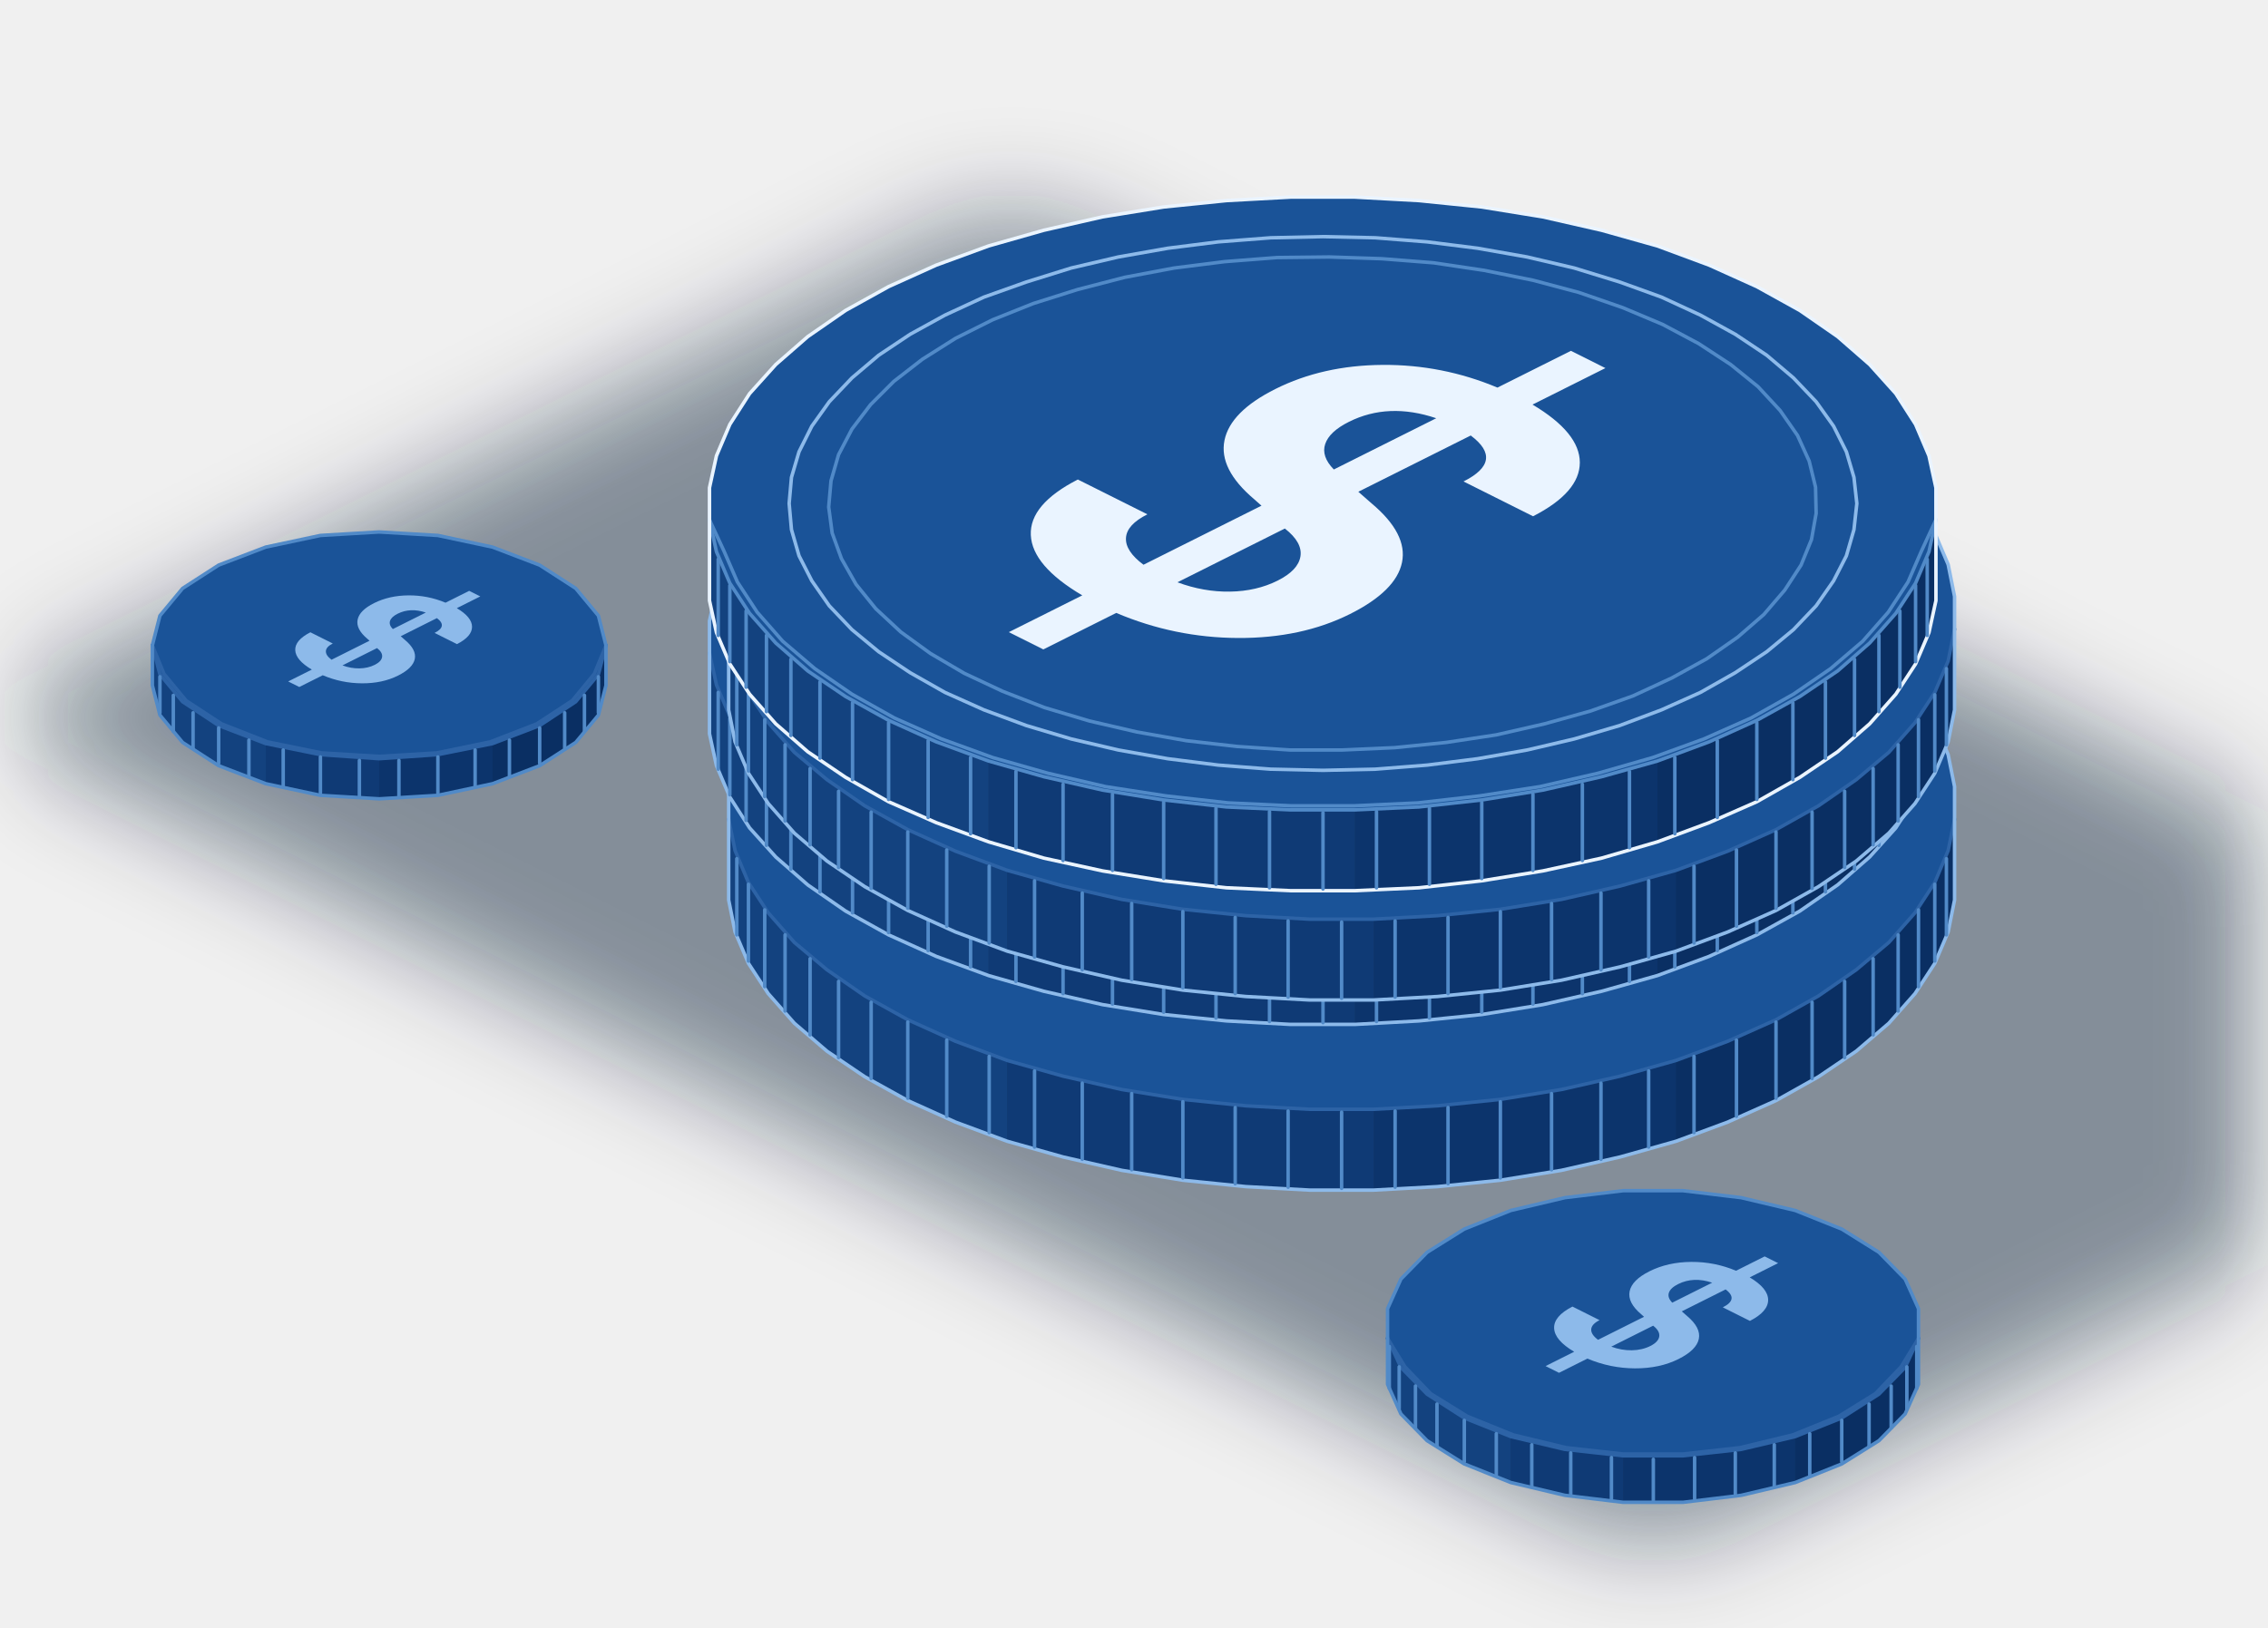
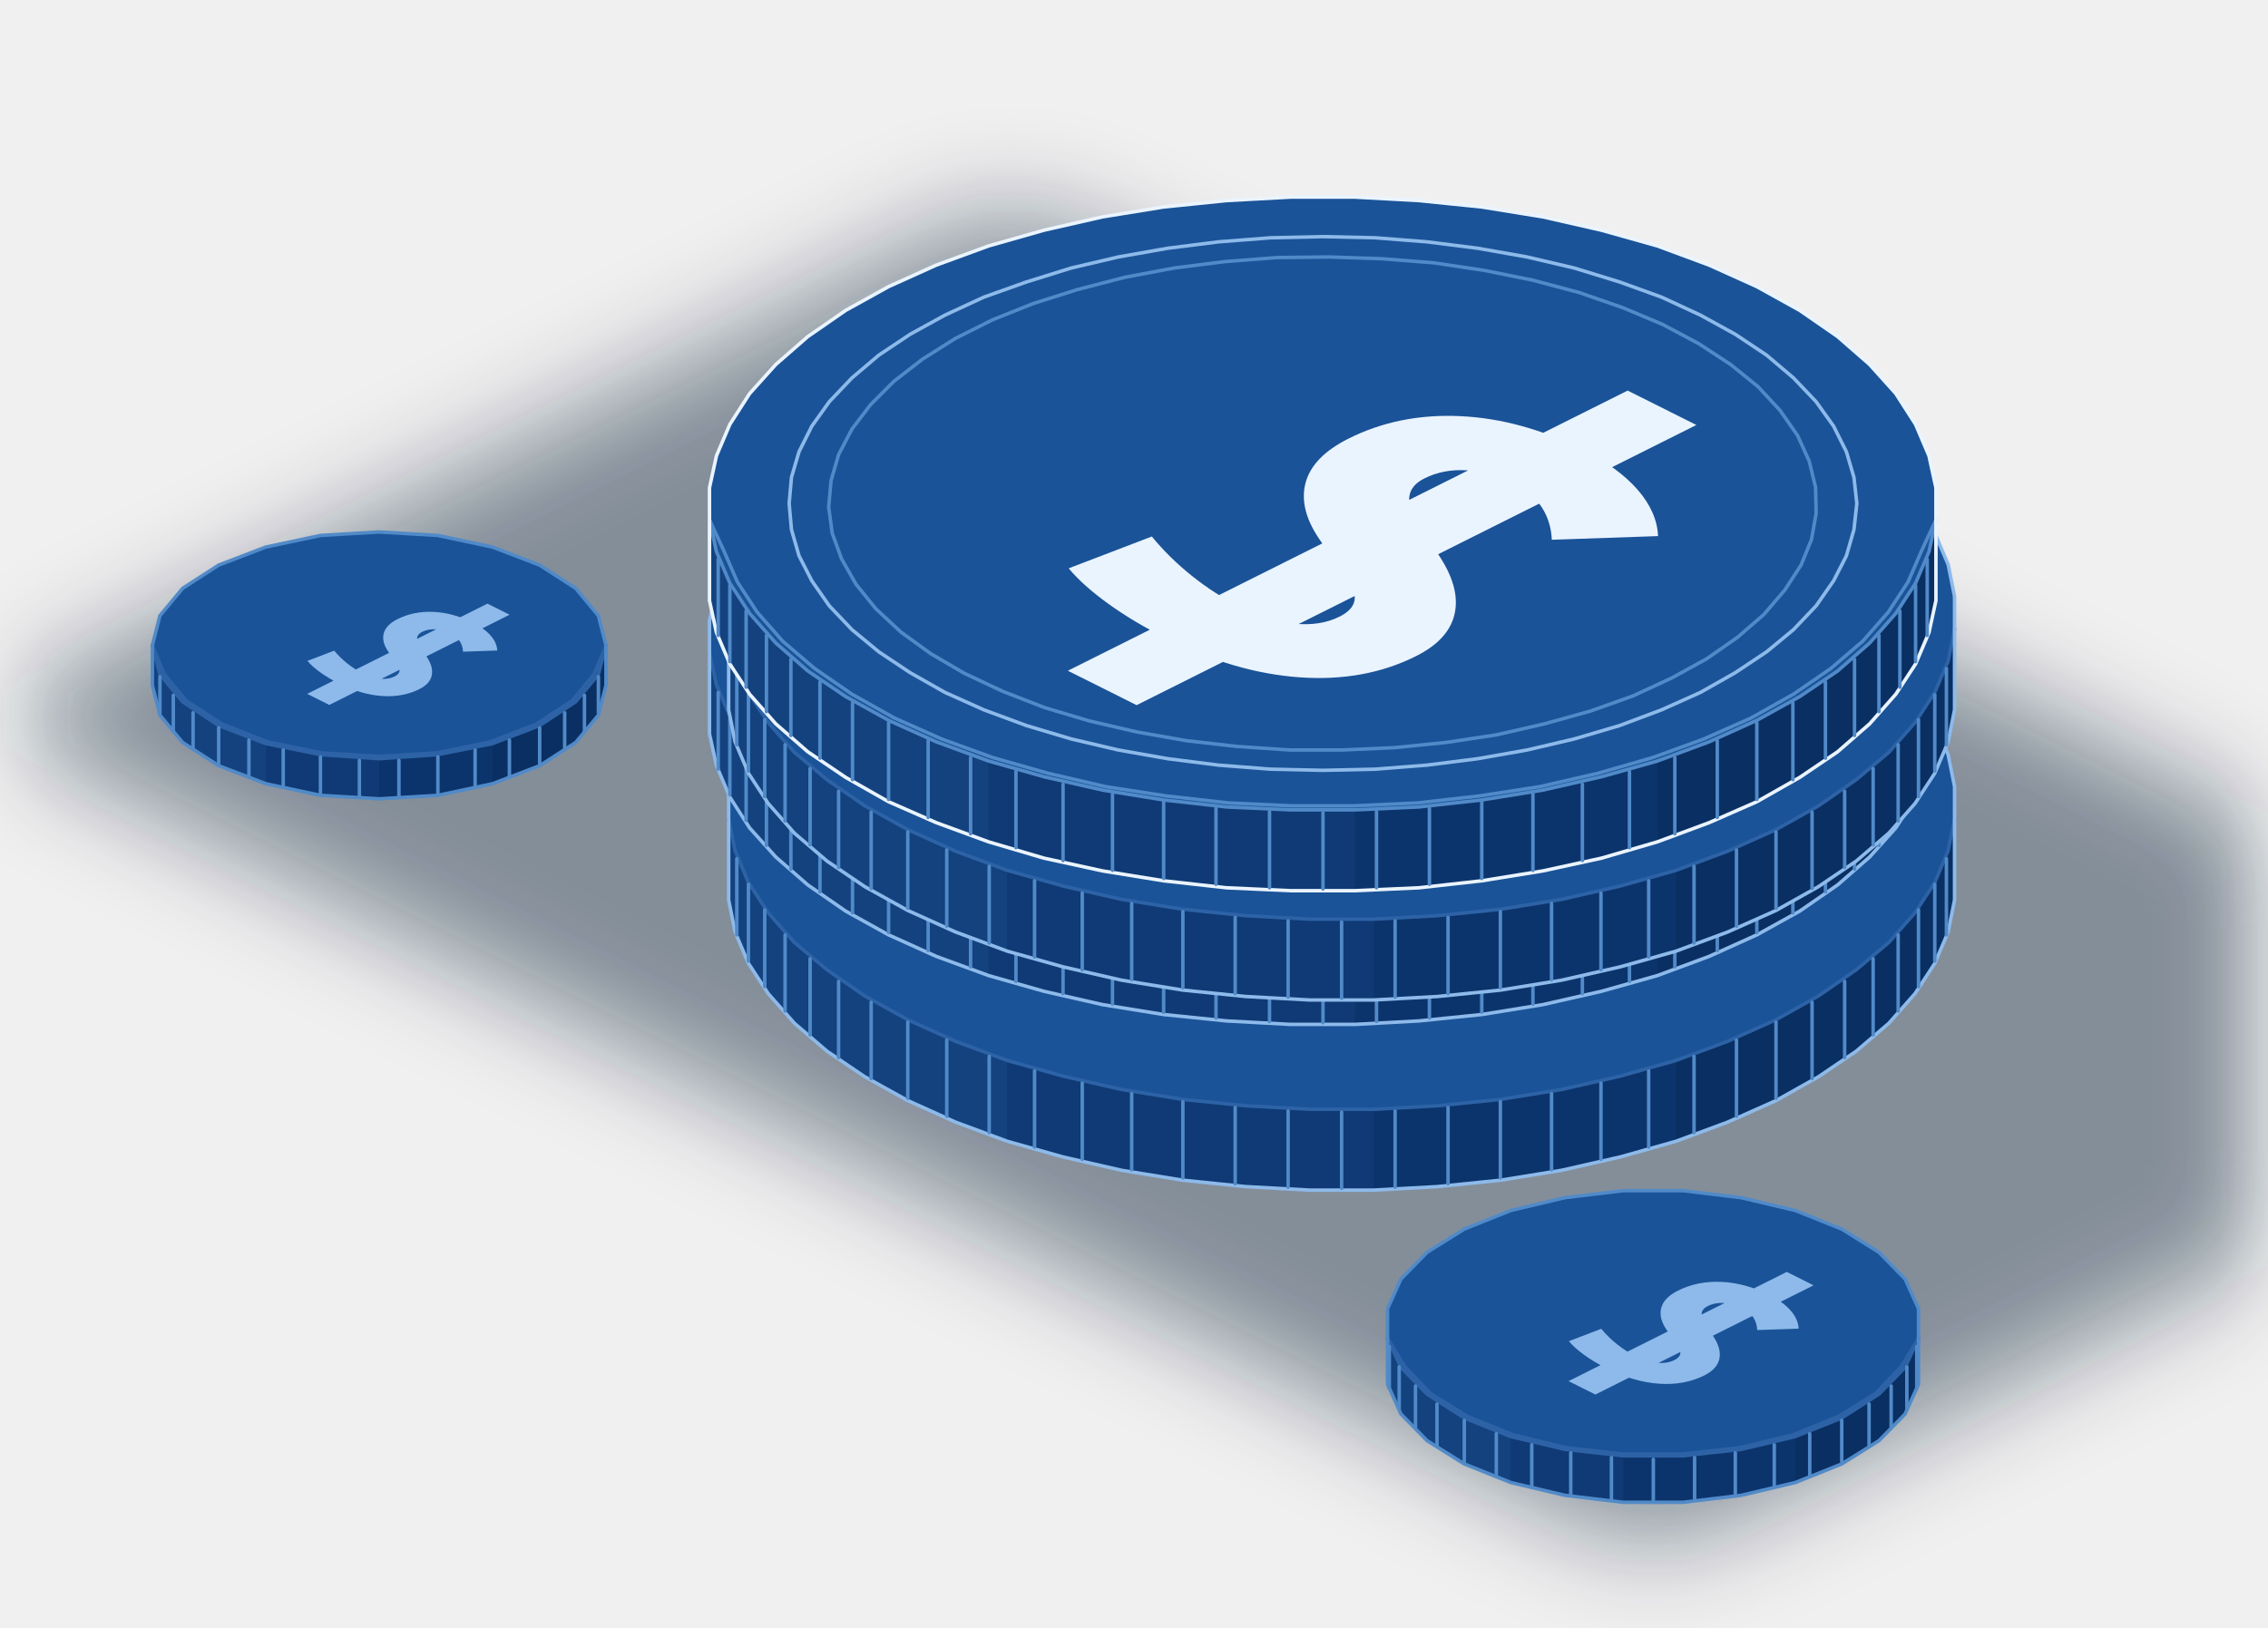
<svg xmlns="http://www.w3.org/2000/svg" viewBox="0 0 390 280" width="390" height="280">
  <style>.iso-fill{fill:#113360;stroke:none}
.iso-shade,.iso-top{stroke:none}
.iso-shade[data-shade="0"]{fill:#0a2f63}
.iso-shade[data-shade="1"]{fill:#0c346c}
.iso-shade[data-shade="2"]{fill:#0f3a75}
.iso-shade[data-shade="3"]{fill:#13427f}
.iso-top{fill:#1a5398}
.iso-halo{fill:#03142e;stroke:none;filter:blur(9px);opacity:.45;}
.iso-line{fill:none;stroke:#518ac8;stroke-width:.6px;stroke-linecap:round;stroke-linejoin:round}
.iso-line[data-tone="hi"]{stroke:#eaf4ff}
.iso-line[data-tone="mid"]{stroke:#8dbaea}
.iso-line[data-tone="lo"]{stroke:#518ac8}
.iso-line[data-tone="faint"]{stroke:#2d63a6}
.iso-line[data-tone="lit"]{stroke:#fff;stroke-width:1.6px}
.iso-dots circle{fill:#e6f2ff;stroke:none;opacity:.32}
.iso-dots[data-tone="hi"] circle{opacity:.85}
.iso-dots[data-tone="mid"] circle{opacity:.45}
.iso-dots[data-tone="lo"] circle{opacity:.22}
.iso-face-text{fill:#8dbaea;font-family:ui-monospace,"Cascadia Mono",Consolas,monospace;font-weight:700;letter-spacing:.04em}
.iso-face-text[data-tone="hi"]{fill:#eaf4ff}
.iso-face-text[data-tone="lo"]{fill:#518ac8}
.iso-face-text[data-tone="faint"]{fill:#2d63a6}
.legenda-marca{letter-spacing:.16em}
.fantasma-emb{opacity:.6}
.fantasma-emb .iso-fill,.fantasma-emb .iso-shade,.fantasma-emb .iso-top{fill:none}
.fantasma-emb .iso-line{stroke-dasharray:3 3}
.fantasma-emb .iso-face-text{fill:none;stroke:#8dbaea;stroke-width:.6}
.fantasma-emb .iso-halo{display:none}</style>
  <path class="iso-halo" d="M3.7 122.4L4 120.9L4.9 119.4L6.4 118L8.4 116.7L162.5 39.7L165 38.7L167.8 37.9L170.8 37.5L173.9 37.3L177 37.5L180.1 37.9L182.8 38.7L185.3 39.7L449.8 171.9L451.8 173.1L453.3 174.5L454.2 176L454.5 177.6L454.5 179.6L454.2 181.2L453.3 182.7L451.8 184.1L449.8 185.3L295.6 262.4L293.2 263.4L290.4 264.1L287.4 264.6L284.3 264.7L281.1 264.6L278.1 264.1L275.3 263.4L272.9 262.4L8.4 130.1L6.4 128.9L4.9 127.5L4 126L3.7 124.4Z" />
  <g class="iso-solid">
    <path class="iso-fill" d="M26.2 111L27.5 105.9L31.4 101.2L37.6 97.2L45.7 94.1L55.1 92.1L65.2 91.5L75.3 92.1L84.7 94.1L92.8 97.2L99 101.2L102.9 105.9L104.2 111L104.2 117.9L102.9 123L99 127.7L92.8 131.7L84.7 134.8L75.3 136.8L65.2 137.4L55.1 136.8L45.7 134.8L37.6 131.7L31.4 127.7L27.5 123L26.2 117.9Z" />
    <path class="iso-shade" data-shade="0" d="M92.8 131.7L84.7 134.8L84.7 127.9L92.8 124.8ZM104.2 117.9L102.9 123L102.9 116L104.2 111ZM102.9 123L99 127.7L99 120.7L102.9 116ZM99 127.7L92.8 131.7L92.8 124.8L99 120.7Z" />
    <path class="iso-shade" data-shade="1" d="M84.7 134.8L75.3 136.8L75.3 129.8L84.7 127.9ZM75.3 136.8L65.2 137.4L65.2 130.5L75.3 129.8Z" />
    <path class="iso-shade" data-shade="2" d="M65.2 137.4L55.1 136.8L55.1 129.8L65.2 130.5ZM55.1 136.8L45.7 134.8L45.7 127.9L55.1 129.8Z" />
    <path class="iso-shade" data-shade="3" d="M45.7 134.8L37.6 131.7L37.6 124.8L45.7 127.9ZM37.6 131.7L31.4 127.7L31.4 120.7L37.6 124.8ZM31.4 127.7L27.5 123L27.5 116L31.4 120.7ZM27.5 123L26.2 117.9L26.2 111L27.5 116Z" />
    <path class="iso-top" d="M92.8 124.8L84.7 127.9L75.3 129.8L65.2 130.5L55.1 129.8L45.7 127.9L37.6 124.8L31.4 120.7L27.5 116L26.2 111L27.5 105.9L31.4 101.2L37.6 97.2L45.7 94.1L55.1 92.1L65.2 91.5L75.3 92.1L84.7 94.1L92.8 97.2L99 101.2L102.9 105.9L104.2 111L102.9 116L99 120.7Z" />
    <path class="iso-line iso-crease" data-tone="faint" d="M104.2 111L102.9 116L99 120.7L92.8 124.8L84.7 127.9L75.3 129.8L65.2 130.5L55.1 129.8L45.7 127.9L37.6 124.8L31.4 120.7L27.5 116L26.2 111" />
    <path class="iso-line iso-bevel" data-tone="faint" d="M104.2 111L102.2 115.9L98.4 120.5L92.3 124.5L84.3 127.6L75.1 129.5L65.2 130.1L55.3 129.5L46 127.6L38.1 124.5L32 120.5L28.2 115.9L26.2 111" />
    <path class="iso-line iso-edge" data-tone="lo" d="M26.2 111L27.5 105.9L31.4 101.2L37.6 97.2L45.7 94.1L55.1 92.1L65.2 91.5L75.3 92.1L84.7 94.1L92.8 97.2L99 101.2L102.9 105.9L104.2 111M104.2 117.9L102.9 123L99 127.7L92.8 131.7L84.7 134.8L75.3 136.8L65.2 137.4L55.1 136.8L45.7 134.8L37.6 131.7L31.4 127.7L27.5 123L26.2 117.9M26.2 111L26.2 117.9M104.2 111L104.2 117.9" />
  </g>
  <g class="iso-solid">
    <path class="iso-fill" d="M125.3 135.3L126.4 129.8L128.7 124.4L132.1 119.2L136.6 114.1L142.2 109.3L148.7 104.9L156.1 100.8L164.3 97.1L173.2 93.8L182.8 91.1L192.9 88.8L203.4 87.1L214.2 86L225.2 85.4L236.2 85.4L247.2 86L258 87.1L268.5 88.8L278.6 91.1L288.2 93.8L297.1 97.1L305.4 100.8L312.7 104.9L319.2 109.3L324.8 114.1L329.3 119.2L332.7 124.4L335 129.8L336.1 135.3L336.1 154.8L335 160.3L332.7 165.7L329.3 170.9L324.8 176L319.2 180.8L312.7 185.2L305.4 189.3L297.1 193L288.2 196.3L278.6 199L268.5 201.3L258 203L247.2 204.1L236.2 204.7L225.2 204.7L214.2 204.1L203.4 203L192.9 201.3L182.8 199L173.2 196.3L164.3 193L156.1 189.3L148.7 185.2L142.2 180.8L136.6 176L132.1 170.9L128.7 165.7L126.4 160.3L125.3 154.8Z" />
    <path class="iso-shade" data-shade="0" d="M305.4 189.3L297.1 193L297.1 179.1L305.4 175.4ZM297.1 193L288.2 196.3L288.2 182.4L297.1 179.1ZM336.1 154.8L335 160.3L335 146.3L336.1 140.9ZM335 160.3L332.7 165.7L332.7 151.8L335 146.3ZM332.7 165.7L329.3 170.9L329.3 157L332.7 151.8ZM329.3 170.9L324.8 176L324.8 162.1L329.3 157ZM324.8 176L319.2 180.8L319.2 166.8L324.8 162.1ZM319.2 180.8L312.7 185.2L312.7 171.3L319.2 166.8ZM312.7 185.2L305.4 189.3L305.4 175.4L312.7 171.3Z" />
    <path class="iso-shade" data-shade="1" d="M288.2 196.3L278.6 199L278.6 185.1L288.2 182.4ZM278.6 199L268.5 201.3L268.5 187.4L278.6 185.1ZM268.5 201.3L258 203L258 189.1L268.5 187.4ZM258 203L247.2 204.1L247.2 190.2L258 189.1ZM247.2 204.1L236.2 204.7L236.2 190.8L247.2 190.2Z" />
    <path class="iso-shade" data-shade="2" d="M236.2 204.7L225.2 204.7L225.2 190.8L236.2 190.8ZM225.2 204.7L214.2 204.1L214.2 190.2L225.2 190.8ZM214.2 204.1L203.4 203L203.4 189.1L214.2 190.2ZM203.4 203L192.9 201.3L192.9 187.4L203.4 189.1ZM192.9 201.3L182.8 199L182.8 185.1L192.9 187.4ZM182.8 199L173.2 196.3L173.2 182.4L182.8 185.1Z" />
    <path class="iso-shade" data-shade="3" d="M173.2 196.3L164.3 193L164.3 179.1L173.2 182.4ZM164.3 193L156.1 189.3L156.1 175.4L164.3 179.1ZM156.1 189.3L148.7 185.2L148.7 171.3L156.1 175.4ZM148.7 185.2L142.2 180.8L142.2 166.8L148.7 171.3ZM142.2 180.8L136.6 176L136.6 162.1L142.2 166.8ZM136.6 176L132.1 170.9L132.1 157L136.6 162.1ZM132.1 170.9L128.7 165.7L128.7 151.8L132.1 157ZM128.7 165.7L126.4 160.3L126.4 146.3L128.7 151.8ZM126.4 160.3L125.3 154.8L125.3 140.9L126.4 146.3Z" />
    <path class="iso-top" d="M305.4 175.4L297.1 179.1L288.2 182.4L278.6 185.1L268.5 187.4L258 189.1L247.2 190.2L236.2 190.8L225.2 190.8L214.2 190.2L203.4 189.1L192.9 187.4L182.8 185.1L173.2 182.4L164.3 179.1L156.1 175.4L148.7 171.3L142.2 166.8L136.6 162.1L132.1 157L128.7 151.8L126.4 146.3L125.3 140.9L125.3 135.3L126.4 129.8L128.7 124.4L132.1 119.2L136.6 114.1L142.2 109.3L148.7 104.9L156.1 100.8L164.3 97.1L173.2 93.8L182.8 91.1L192.9 88.8L203.4 87.1L214.2 86L225.2 85.4L236.2 85.4L247.2 86L258 87.1L268.5 88.8L278.6 91.1L288.2 93.8L297.1 97.1L305.4 100.8L312.7 104.9L319.2 109.3L324.8 114.1L329.3 119.2L332.7 124.4L335 129.8L336.1 135.3L336.1 140.9L335 146.3L332.7 151.8L329.3 157L324.8 162.1L319.2 166.8L312.7 171.3Z" />
    <path class="iso-line iso-crease" data-tone="faint" d="M336.1 140.9L335 146.3L332.7 151.8L329.3 157L324.8 162.1L319.2 166.8L312.7 171.3L305.4 175.4L297.1 179.1L288.2 182.4L278.6 185.1L268.5 187.4L258 189.1L247.2 190.2L236.2 190.8L225.2 190.8L214.2 190.2L203.4 189.1L192.9 187.4L182.8 185.1L173.2 182.4L164.3 179.1L156.1 175.4L148.7 171.3L142.2 166.8L136.6 162.1L132.1 157L128.7 151.8L126.4 146.3L125.3 140.9" />
    <path class="iso-line iso-edge" data-tone="mid" d="M125.3 140.9L125.3 135.3L126.4 129.8L128.7 124.4L132.1 119.2L136.6 114.1L142.2 109.3L148.7 104.9L156.1 100.8L164.3 97.1L173.2 93.8L182.8 91.1L192.9 88.8L203.4 87.1L214.2 86L225.2 85.4L236.2 85.4L247.2 86L258 87.1L268.5 88.8L278.6 91.1L288.2 93.8L297.1 97.1L305.4 100.8L312.7 104.9L319.2 109.3L324.8 114.1L329.3 119.2L332.7 124.4L335 129.8L336.1 135.3L336.1 140.9M336.1 154.8L335 160.3L332.7 165.7L329.3 170.9L324.8 176L319.2 180.8L312.7 185.2L305.4 189.3L297.1 193L288.2 196.3L278.6 199L268.5 201.3L258 203L247.2 204.1L236.2 204.7L225.2 204.7L214.2 204.1L203.4 203L192.9 201.3L182.8 199L173.2 196.3L164.3 193L156.1 189.3L148.7 185.2L142.2 180.8L136.6 176L132.1 170.9L128.7 165.7L126.4 160.3L125.3 154.8M125.3 140.9L125.3 154.8M336.1 140.9L336.1 154.8" />
  </g>
  <g class="iso-solid">
    <path class="iso-fill" d="M238.6 225.1L240.9 220L245.4 215.4L251.8 211.4L259.8 208.2L269.1 206L279.1 204.8L289.4 204.8L299.4 206L308.7 208.2L316.7 211.4L323.1 215.4L327.6 220L329.9 225.1L329.9 238.1L327.6 243.2L323.1 247.8L316.7 251.8L308.7 255L299.4 257.2L289.4 258.4L279.1 258.4L269.1 257.2L259.8 255L251.8 251.8L245.4 247.8L240.9 243.2L238.6 238.1L238.6 233Z" />
    <path class="iso-shade" data-shade="0" d="M316.7 251.8L308.7 255L308.7 247.1L316.7 243.9ZM329.9 238.1L327.6 243.2L327.6 235.2L329.9 230.2ZM327.6 243.2L323.1 247.8L323.1 239.8L327.6 235.2ZM323.1 247.8L316.7 251.8L316.7 243.9L323.1 239.8Z" />
    <path class="iso-shade" data-shade="1" d="M308.7 255L299.4 257.2L299.4 249.3L308.7 247.1ZM299.4 257.2L289.4 258.4L289.4 250.4L299.4 249.3ZM289.4 258.4L279.1 258.4L279.1 250.4L289.4 250.4Z" />
    <path class="iso-shade" data-shade="2" d="M279.1 258.4L269.1 257.2L269.1 249.3L279.1 250.4ZM269.1 257.2L259.8 255L259.8 247.1L269.1 249.3Z" />
    <path class="iso-shade" data-shade="3" d="M259.8 255L251.8 251.8L251.8 243.9L259.8 247.1ZM251.8 251.8L245.4 247.8L245.4 239.8L251.8 243.9ZM245.4 247.8L240.9 243.2L240.9 235.2L245.4 239.8ZM240.9 243.2L238.6 238.1L238.6 230.2L240.9 235.2Z" />
    <path class="iso-top" d="M316.7 243.9L308.7 247.1L299.4 249.3L289.4 250.4L279.1 250.4L269.1 249.3L259.8 247.1L251.8 243.9L245.4 239.8L240.9 235.2L238.6 230.2L238.6 225.1L240.9 220L245.4 215.4L251.8 211.4L259.8 208.2L269.1 206L279.1 204.8L289.4 204.8L299.4 206L308.7 208.2L316.7 211.4L323.1 215.4L327.6 220L329.9 225.1L329.9 230.2L327.6 235.2L323.1 239.8Z" />
    <path class="iso-line iso-crease" data-tone="faint" d="M329.9 230.2L327.6 235.2L323.1 239.8L316.7 243.9L308.7 247.1L299.4 249.3L289.4 250.4L279.1 250.4L269.1 249.3L259.8 247.1L251.8 243.9L245.4 239.8L240.9 235.2L238.6 230.2" />
    <path class="iso-line iso-bevel" data-tone="faint" d="M329.9 230.2L326.9 235.1L322.5 239.7L316.2 243.6L308.3 246.8L299.2 249L289.3 250.1L279.2 250.1L269.3 249L260.2 246.8L252.3 243.6L246 239.7L241.6 235.1L238.6 230.2" />
    <path class="iso-line iso-edge" data-tone="lo" d="M238.6 230.2L238.6 225.1L240.9 220L245.4 215.4L251.8 211.4L259.8 208.2L269.1 206L279.1 204.8L289.4 204.8L299.4 206L308.7 208.2L316.7 211.4L323.1 215.4L327.6 220L329.9 225.1L329.9 230.2M329.9 238.1L327.6 243.2L323.1 247.8L316.7 251.8L308.7 255L299.4 257.2L289.4 258.4L279.1 258.4L269.1 257.2L259.8 255L251.8 251.8L245.4 247.8L240.9 243.2L238.6 238.1M238.6 230.2L238.6 238.1M329.9 230.2L329.9 238.1" />
  </g>
  <path class="iso-line" data-tone="lo" d="M92.8 131.3L92.8 125.2M87.6 133.5L87.6 127.3M81.7 135.2L81.7 129M75.3 136.4L75.3 130.2M68.6 137L68.6 130.8M61.8 137L61.8 130.8M55.1 136.4L55.1 130.2M48.7 135.2L48.7 129M42.8 133.5L42.8 127.3M37.6 131.3L37.6 125.2M33.2 128.7L33.2 122.6M29.8 125.8L29.8 119.6M27.5 122.6L27.5 116.4M102.9 122.6L102.9 116.4M100.5 125.8L100.5 119.6M97.1 128.7L97.1 122.6" />
  <path class="iso-line" data-tone="lo" d="M305.4 188.9L305.4 175.8M298.6 192L298.6 178.9M291.3 194.8L291.3 181.7M283.5 197.3L283.5 184.2M275.3 199.4L275.3 186.3M266.8 201.2L266.8 188.1M258 202.6L258 189.5M249 203.6L249 190.5M239.9 204.2L239.9 191.1M230.7 204.4L230.7 191.3M221.5 204.2L221.5 191.1M212.4 203.6L212.4 190.5M203.4 202.6L203.4 189.5M194.6 201.2L194.6 188.1M186.1 199.4L186.1 186.3M177.9 197.3L177.9 184.2M170.1 194.8L170.1 181.7M162.8 192L162.8 178.9M156.1 188.9L156.1 175.8M149.8 185.5L149.8 172.4M144.2 181.9L144.2 168.8M139.3 178L139.3 164.9M135 173.9L135 160.8M131.5 169.7L131.5 156.5M128.7 165.3L128.7 152.1M126.7 160.8L126.7 147.7M334.7 160.8L334.7 147.7M332.7 165.3L332.7 152.1M329.9 169.7L329.9 156.5M326.4 173.9L326.4 160.8M322.1 178L322.1 164.9M317.2 181.9L317.2 168.8M311.6 185.5L311.6 172.4" />
  <path class="iso-line" data-tone="lo" d="M316.7 251.4L316.7 244.3M311.2 253.7L311.2 246.6M305.1 255.6L305.1 248.5M298.4 257L298.4 249.9M291.4 257.8L291.4 250.7M284.3 258.1L284.3 251M277.1 257.8L277.1 250.7M270.1 257L270.1 249.9M263.4 255.6L263.4 248.5M257.3 253.7L257.3 246.6M251.8 251.4L251.8 244.3M247.1 248.7L247.1 241.5M243.4 245.6L243.4 238.4M240.6 242.3L240.6 235.1M238.9 238.8L238.9 231.6M329.6 238.8L329.6 231.6M327.9 242.3L327.9 235.1M325.2 245.6L325.2 238.4M321.4 248.7L321.4 241.5" />
-   <path class="iso-face-text" data-tone="mid" transform="matrix(0.811 0.406 -0.811 0.406 55.439 115.836) scale(0.038)" d="M-51 140L-51 8Q-149 0 -205.5 -54Q-262 -108 -263 -196L-138 -196Q-138 -159 -115 -134.5Q-92 -110 -51 -102L-51 -314L-69 -319Q-155 -341 -201.5 -398Q-248 -455 -248 -536Q-248 -621 -195 -675.5Q-142 -730 -51 -738L-51 -870L11 -870L11 -739Q104 -731 157.5 -677.5Q211 -624 212 -539L87 -539Q87 -613 11 -628L11 -426L44 -417Q131 -395 177 -338.5Q223 -282 223 -199Q223 -112 165.5 -55.5Q108 1 11 9L11 140L-51 140ZM-123 -543Q-123 -508 -104.5 -482Q-86 -456 -51 -444L-51 -628Q-123 -614 -123 -543ZM11 -101Q52 -107 75 -131.5Q98 -156 98 -194Q98 -231 75 -258Q52 -285 11 -294L11 -101Z" />
-   <path class="iso-face-text" data-tone="mid" transform="matrix(0.811 0.406 -0.811 0.406 272.895 233.307) scale(0.046)" d="M-51 140L-51 8Q-149 0 -205.5 -54Q-262 -108 -263 -196L-138 -196Q-138 -159 -115 -134.5Q-92 -110 -51 -102L-51 -314L-69 -319Q-155 -341 -201.5 -398Q-248 -455 -248 -536Q-248 -621 -195 -675.5Q-142 -730 -51 -738L-51 -870L11 -870L11 -739Q104 -731 157.5 -677.5Q211 -624 212 -539L87 -539Q87 -613 11 -628L11 -426L44 -417Q131 -395 177 -338.5Q223 -282 223 -199Q223 -112 165.5 -55.5Q108 1 11 9L11 140L-51 140ZM-123 -543Q-123 -508 -104.5 -482Q-86 -456 -51 -444L-51 -628Q-123 -614 -123 -543ZM11 -101Q52 -107 75 -131.5Q98 -156 98 -194Q98 -231 75 -258Q52 -285 11 -294L11 -101Z" />
+   <path class="iso-face-text" data-tone="mid" transform="matrix(0.811 0.406 -0.811 0.406 55.439 115.836) scale(0.01855469)" d="M146.04 320L146.04 -1740L399.04 -1740L399.04 320L146.04 320ZM210.04 20Q89.04 20 -24.96 -0.5Q-138.96 -21 -228.96 -58L-192.96 -328Q-82.96 -282 25.54 -257Q134.04 -232 226.04 -232Q333.04 -232 390.04 -270Q447.04 -308 447.04 -379Q447.04 -472 330.04 -527L126.04 -626Q-24.96 -700 -107.96 -809Q-190.96 -918 -190.96 -1050Q-190.96 -1236 -67.96 -1338Q55.04 -1440 280.04 -1440Q411.04 -1440 528.54 -1394Q646.04 -1348 737.04 -1261L555.04 -1052Q486.04 -1118 416.04 -1153.5Q346.04 -1189 281.04 -1189Q193.04 -1189 144.04 -1151.5Q95.04 -1114 95.04 -1043Q95.04 -996 129.54 -954Q164.04 -912 228.04 -878L420.04 -779Q570.04 -701 651.54 -597Q733.04 -493 733.04 -374Q733.04 -185 597.04 -82.5Q461.04 20 210.04 20Z" />
+   <path class="iso-face-text" data-tone="mid" transform="matrix(0.811 0.406 -0.811 0.406 272.895 233.307) scale(0.02246094)" d="M146.04 320L146.04 -1740L399.04 -1740L399.04 320L146.04 320ZM210.04 20Q89.04 20 -24.96 -0.5Q-138.96 -21 -228.96 -58L-192.96 -328Q-82.96 -282 25.54 -257Q134.04 -232 226.04 -232Q333.04 -232 390.04 -270Q447.04 -308 447.04 -379Q447.04 -472 330.04 -527L126.04 -626Q-24.96 -700 -107.96 -809Q-190.96 -918 -190.96 -1050Q-190.96 -1236 -67.96 -1338Q55.04 -1440 280.04 -1440Q411.04 -1440 528.54 -1394Q646.04 -1348 737.04 -1261L555.04 -1052Q486.04 -1118 416.04 -1153.5Q346.04 -1189 281.04 -1189Q193.04 -1189 144.04 -1151.5Q95.04 -1114 95.04 -1043Q95.04 -996 129.54 -954Q164.04 -912 228.04 -878L420.04 -779Q570.04 -701 651.54 -597Q733.04 -493 733.04 -374Q733.04 -185 597.04 -82.5Q461.04 20 210.04 20Z" />
  <g class="iso-solid">
    <path class="iso-fill" d="M122 106.8L123.2 101.3L125.5 95.9L128.9 90.7L133.4 85.6L138.9 80.8L145.4 76.4L152.8 72.2L161 68.6L170 65.3L179.5 62.5L189.6 60.3L200.1 58.6L210.9 57.4L221.9 56.9L233 56.9L244 57.4L254.8 58.6L265.3 60.3L275.4 62.5L285 65.3L293.9 68.6L302.1 72.2L309.5 76.4L316 80.8L321.5 85.6L326 90.7L329.4 95.9L331.7 101.3L332.9 106.8L332.9 126.2L331.7 131.7L329.4 137.1L326 142.4L321.5 147.4L316 152.2L309.5 156.7L302.1 160.8L293.9 164.5L285 167.8L275.4 170.5L265.3 172.8L254.8 174.5L244 175.6L233 176.2L221.9 176.2L210.9 175.6L200.1 174.5L189.6 172.8L179.5 170.5L170 167.8L161 164.5L152.8 160.8L145.4 156.7L138.9 152.2L133.4 147.4L128.9 142.4L125.5 137.1L123.2 131.7L122 126.2Z" />
    <path class="iso-shade" data-shade="0" d="M302.1 160.8L293.9 164.5L293.9 150.6L302.1 146.9ZM293.9 164.5L285 167.8L285 153.8L293.9 150.6ZM332.9 126.2L331.7 131.7L331.7 117.8L332.9 112.3ZM331.7 131.7L329.4 137.1L329.4 123.2L331.7 117.8ZM329.4 137.1L326 142.4L326 128.5L329.4 123.2ZM326 142.4L321.5 147.4L321.5 133.5L326 128.5ZM321.5 147.4L316 152.2L316 138.3L321.5 133.5ZM316 152.2L309.5 156.7L309.5 142.8L316 138.3ZM309.5 156.7L302.1 160.8L302.1 146.9L309.5 142.8Z" />
    <path class="iso-shade" data-shade="1" d="M285 167.8L275.4 170.5L275.4 156.6L285 153.8ZM275.4 170.5L265.3 172.8L265.3 158.9L275.4 156.6ZM265.3 172.8L254.8 174.5L254.8 160.6L265.3 158.9ZM254.8 174.5L244 175.6L244 161.7L254.8 160.6ZM244 175.6L233 176.2L233 162.3L244 161.7Z" />
    <path class="iso-shade" data-shade="2" d="M233 176.2L221.9 176.2L221.9 162.3L233 162.3ZM221.9 176.2L210.9 175.6L210.9 161.7L221.9 162.3ZM210.9 175.6L200.1 174.5L200.1 160.6L210.9 161.7ZM200.1 174.5L189.6 172.8L189.6 158.9L200.1 160.6ZM189.6 172.8L179.5 170.5L179.5 156.6L189.6 158.9ZM179.5 170.5L170 167.8L170 153.8L179.5 156.6Z" />
    <path class="iso-shade" data-shade="3" d="M170 167.8L161 164.5L161 150.6L170 153.8ZM161 164.5L152.8 160.8L152.8 146.9L161 150.6ZM152.8 160.8L145.4 156.7L145.4 142.8L152.8 146.9ZM145.4 156.7L138.9 152.2L138.9 138.3L145.4 142.8ZM138.9 152.2L133.4 147.4L133.4 133.5L138.9 138.3ZM133.4 147.4L128.9 142.4L128.9 128.5L133.4 133.5ZM128.9 142.4L125.5 137.1L125.5 123.2L128.9 128.5ZM125.5 137.1L123.2 131.7L123.2 117.8L125.5 123.2ZM123.2 131.7L122 126.2L122 112.3L123.2 117.8Z" />
    <path class="iso-top" d="M302.1 146.9L293.9 150.6L285 153.8L275.4 156.6L265.3 158.9L254.8 160.6L244 161.7L233 162.3L221.9 162.3L210.9 161.7L200.1 160.6L189.6 158.9L179.5 156.6L170 153.8L161 150.6L152.8 146.9L145.4 142.8L138.9 138.3L133.4 133.5L128.9 128.5L125.5 123.2L123.2 117.8L122 112.3L122 106.8L123.2 101.3L125.5 95.9L128.9 90.7L133.4 85.6L138.9 80.8L145.4 76.4L152.8 72.2L161 68.6L170 65.3L179.5 62.5L189.6 60.3L200.1 58.6L210.9 57.4L221.9 56.9L233 56.9L244 57.4L254.8 58.6L265.3 60.3L275.4 62.5L285 65.3L293.9 68.6L302.1 72.2L309.5 76.4L316 80.8L321.5 85.6L326 90.7L329.4 95.9L331.7 101.3L332.9 106.8L332.9 112.3L331.7 117.8L329.4 123.2L326 128.5L321.5 133.5L316 138.3L309.5 142.8Z" />
    <path class="iso-line iso-crease" data-tone="faint" d="M332.9 112.3L331.7 117.8L329.4 123.2L326 128.5L321.5 133.5L316 138.3L309.5 142.8L302.1 146.9L293.9 150.6L285 153.8L275.4 156.6L265.3 158.9L254.8 160.6L244 161.7L233 162.3L221.9 162.3L210.9 161.7L200.1 160.6L189.6 158.9L179.5 156.6L170 153.8L161 150.6L152.8 146.9L145.4 142.8L138.9 138.3L133.4 133.5L128.9 128.5L125.5 123.2L123.2 117.8L122 112.3" />
    <path class="iso-line iso-edge" data-tone="mid" d="M122 112.3L122 106.8L123.2 101.3L125.5 95.9L128.9 90.7L133.4 85.6L138.9 80.8L145.4 76.4L152.8 72.2L161 68.6L170 65.3L179.5 62.5L189.6 60.3L200.1 58.6L210.9 57.4L221.9 56.9L233 56.9L244 57.4L254.8 58.6L265.3 60.3L275.4 62.5L285 65.3L293.9 68.6L302.1 72.2L309.5 76.4L316 80.8L321.5 85.6L326 90.7L329.4 95.9L331.7 101.3L332.9 106.8L332.9 112.3M332.9 126.2L331.7 131.7L329.4 137.1L326 142.4L321.5 147.4L316 152.2L309.5 156.7L302.1 160.8L293.9 164.5L285 167.8L275.4 170.5L265.3 172.8L254.8 174.5L244 175.6L233 176.2L221.9 176.2L210.9 175.6L200.1 174.5L189.6 172.8L179.5 170.5L170 167.8L161 164.5L152.8 160.8L145.4 156.7L138.9 152.2L133.4 147.4L128.9 142.4L125.5 137.1L123.2 131.7L122 126.2M122 112.3L122 126.2M332.9 112.3L332.9 126.2" />
  </g>
  <path class="iso-line" data-tone="lo" d="M302.1 160.4L302.1 147.3M295.3 163.5L295.3 150.4M288 166.3L288 153.2M280.2 168.8L280.2 155.7M272.1 170.9L272.1 157.8M263.6 172.7L263.6 159.6M254.8 174.1L254.8 161M245.8 175.1L245.8 162M236.7 175.7L236.7 162.6M227.5 175.9L227.5 162.8M218.3 175.7L218.3 162.6M209.1 175.1L209.1 162M200.1 174.1L200.1 161M191.3 172.7L191.3 159.6M182.8 170.9L182.8 157.8M174.7 168.8L174.7 155.7M166.9 166.3L166.9 153.2M159.6 163.5L159.6 150.4M152.8 160.4L152.8 147.3M146.6 157L146.6 143.9M141 153.4L141 140.2M136 149.5L136 136.4M131.8 145.4L131.8 132.3M128.3 141.1L128.3 128M125.5 136.7L125.5 123.6M123.5 132.3L123.5 119.1M331.4 132.3L331.4 119.1M329.4 136.7L329.4 123.6M326.7 141.1L326.7 128M323.1 145.4L323.1 132.3M318.9 149.5L318.9 136.4M313.9 153.4L313.9 140.2M308.3 157L308.3 143.9" />
  <g class="iso-solid">
    <path class="iso-fill" d="M125.3 102.6L126.4 97.1L128.7 91.7L132.1 86.5L136.6 81.4L142.2 76.6L148.7 72.2L156.1 68.1L164.3 64.4L173.2 61.1L182.8 58.4L192.9 56.1L203.4 54.4L214.2 53.3L225.2 52.7L236.2 52.7L247.2 53.3L258 54.4L268.5 56.1L278.6 58.4L288.2 61.1L297.1 64.4L305.4 68.1L312.7 72.2L319.2 76.6L324.8 81.4L329.3 86.5L332.7 91.7L335 97.1L336.1 102.6L336.1 122.1L335 127.6L332.7 133L329.3 138.2L324.8 143.3L319.2 148.1L312.7 152.5L305.4 156.6L297.1 160.3L288.2 163.6L278.6 166.3L268.5 168.6L258 170.3L247.2 171.4L236.2 172L225.2 172L214.2 171.4L203.4 170.3L192.9 168.6L182.8 166.3L173.2 163.6L164.3 160.3L156.1 156.6L148.7 152.5L142.2 148.1L136.6 143.3L132.1 138.2L128.7 133L126.4 127.6L125.3 122.1Z" />
    <path class="iso-shade" data-shade="0" d="M305.4 156.6L297.1 160.3L297.1 146.4L305.4 142.7ZM297.1 160.3L288.2 163.6L288.2 149.7L297.1 146.4ZM336.1 122.1L335 127.6L335 113.7L336.1 108.2ZM335 127.6L332.7 133L332.7 119.1L335 113.7ZM332.7 133L329.3 138.2L329.3 124.3L332.7 119.1ZM329.3 138.2L324.8 143.3L324.8 129.4L329.3 124.3ZM324.8 143.3L319.2 148.1L319.2 134.1L324.8 129.4ZM319.2 148.1L312.7 152.5L312.7 138.6L319.2 134.1ZM312.7 152.5L305.4 156.6L305.4 142.7L312.7 138.6Z" />
    <path class="iso-shade" data-shade="1" d="M288.2 163.6L278.6 166.3L278.6 152.4L288.2 149.7ZM278.6 166.3L268.5 168.6L268.5 154.7L278.6 152.4ZM268.5 168.6L258 170.3L258 156.4L268.5 154.7ZM258 170.3L247.2 171.4L247.2 157.5L258 156.4ZM247.2 171.4L236.2 172L236.2 158.1L247.2 157.5Z" />
    <path class="iso-shade" data-shade="2" d="M236.2 172L225.2 172L225.2 158.1L236.2 158.1ZM225.2 172L214.2 171.4L214.2 157.5L225.2 158.1ZM214.2 171.4L203.4 170.3L203.4 156.4L214.2 157.5ZM203.4 170.3L192.9 168.6L192.9 154.7L203.4 156.4ZM192.9 168.6L182.8 166.3L182.8 152.4L192.9 154.7ZM182.8 166.3L173.2 163.6L173.2 149.7L182.8 152.4Z" />
    <path class="iso-shade" data-shade="3" d="M173.2 163.6L164.3 160.3L164.3 146.4L173.2 149.7ZM164.3 160.3L156.1 156.6L156.1 142.7L164.3 146.4ZM156.1 156.6L148.7 152.5L148.7 138.6L156.1 142.7ZM148.7 152.5L142.2 148.1L142.2 134.1L148.7 138.6ZM142.2 148.1L136.6 143.3L136.6 129.4L142.2 134.1ZM136.6 143.3L132.1 138.2L132.1 124.3L136.6 129.4ZM132.1 138.2L128.7 133L128.7 119.1L132.1 124.3ZM128.7 133L126.4 127.6L126.4 113.7L128.7 119.1ZM126.4 127.6L125.3 122.1L125.3 108.2L126.4 113.7Z" />
    <path class="iso-top" d="M305.4 142.7L297.1 146.4L288.2 149.7L278.6 152.4L268.5 154.7L258 156.4L247.2 157.5L236.2 158.1L225.2 158.1L214.2 157.5L203.4 156.4L192.9 154.7L182.8 152.4L173.2 149.7L164.3 146.4L156.1 142.7L148.7 138.6L142.2 134.1L136.6 129.4L132.1 124.3L128.7 119.1L126.4 113.7L125.3 108.2L125.3 102.6L126.4 97.1L128.7 91.7L132.1 86.5L136.6 81.4L142.2 76.6L148.7 72.2L156.1 68.1L164.3 64.4L173.2 61.1L182.8 58.4L192.9 56.1L203.4 54.4L214.2 53.3L225.2 52.7L236.2 52.7L247.2 53.3L258 54.4L268.5 56.1L278.6 58.4L288.2 61.1L297.1 64.4L305.4 68.1L312.7 72.2L319.2 76.6L324.8 81.4L329.3 86.5L332.7 91.7L335 97.1L336.1 102.6L336.1 108.2L335 113.7L332.7 119.1L329.3 124.3L324.8 129.4L319.2 134.1L312.7 138.6Z" />
    <path class="iso-line iso-crease" data-tone="faint" d="M336.1 108.2L335 113.7L332.7 119.1L329.3 124.3L324.8 129.4L319.2 134.1L312.7 138.6L305.4 142.7L297.1 146.4L288.2 149.7L278.6 152.4L268.5 154.7L258 156.4L247.2 157.5L236.2 158.1L225.2 158.1L214.2 157.5L203.4 156.4L192.9 154.7L182.8 152.4L173.2 149.7L164.3 146.4L156.1 142.7L148.7 138.6L142.2 134.1L136.6 129.4L132.1 124.3L128.7 119.1L126.4 113.7L125.3 108.2" />
    <path class="iso-line iso-edge" data-tone="mid" d="M125.3 108.2L125.3 102.6L126.4 97.1L128.7 91.7L132.1 86.5L136.6 81.4L142.2 76.6L148.7 72.2L156.1 68.1L164.3 64.4L173.2 61.1L182.8 58.4L192.9 56.1L203.4 54.4L214.2 53.3L225.2 52.7L236.2 52.7L247.2 53.3L258 54.4L268.5 56.1L278.6 58.4L288.2 61.1L297.1 64.4L305.4 68.1L312.7 72.2L319.2 76.6L324.8 81.4L329.3 86.5L332.7 91.7L335 97.1L336.1 102.6L336.1 108.2M336.1 122.1L335 127.6L332.7 133L329.3 138.2L324.8 143.3L319.2 148.1L312.7 152.5L305.4 156.6L297.1 160.3L288.2 163.6L278.6 166.3L268.5 168.6L258 170.3L247.2 171.4L236.2 172L225.2 172L214.2 171.4L203.4 170.3L192.9 168.6L182.8 166.3L173.2 163.6L164.3 160.3L156.1 156.6L148.7 152.5L142.2 148.1L136.6 143.3L132.1 138.2L128.7 133L126.4 127.6L125.3 122.1M125.3 108.2L125.3 122.1M336.1 108.2L336.1 122.1" />
  </g>
  <path class="iso-line" data-tone="lo" d="M305.4 156.2L305.4 143.1M298.6 159.3L298.6 146.2M291.3 162.2L291.3 149M283.5 164.6L283.5 151.5M275.3 166.8L275.3 153.6M266.8 168.5L266.8 155.4M258 169.9L258 156.8M249 170.9L249 157.8M239.9 171.5L239.9 158.4M230.7 171.7L230.7 158.6M221.5 171.5L221.5 158.4M212.4 170.9L212.4 157.8M203.4 169.9L203.4 156.8M194.6 168.5L194.6 155.4M186.1 166.8L186.1 153.6M177.9 164.6L177.9 151.5M170.1 162.2L170.1 149M162.8 159.3L162.8 146.2M156.1 156.2L156.1 143.1M149.8 152.8L149.8 139.7M144.2 149.2L144.2 136.1M139.3 145.3L139.3 132.2M135 141.2L135 128.1M131.5 137L131.5 123.8M128.7 132.6L128.7 119.5M126.7 128.1L126.7 115M334.7 128.1L334.7 115M332.7 132.6L332.7 119.5M329.9 137L329.9 123.8M326.4 141.2L326.4 128.1M322.1 145.3L322.1 132.2M317.2 149.2L317.2 136.1M311.6 152.8L311.6 139.7" />
  <g class="iso-solid">
    <path class="iso-fill" d="M122 83.9L123.2 78.4L125.5 73L128.9 67.7L133.4 62.7L138.9 57.9L145.4 53.4L152.8 49.3L161 45.6L170 42.3L179.5 39.6L189.6 37.3L200.1 35.6L210.9 34.5L221.9 33.9L233 33.9L244 34.5L254.8 35.6L265.3 37.3L275.4 39.6L285 42.3L293.9 45.6L302.1 49.3L309.5 53.4L316 57.9L321.5 62.7L326 67.7L329.4 73L331.7 78.4L332.9 83.9L332.9 103.3L331.7 108.8L329.4 114.2L326 119.4L321.5 124.5L316 129.3L309.5 133.7L302.1 137.9L293.9 141.5L285 144.8L275.4 147.6L265.3 149.8L254.8 151.5L244 152.7L233 153.2L221.9 153.2L210.9 152.7L200.1 151.5L189.6 149.8L179.5 147.6L170 144.8L161 141.5L152.8 137.9L145.4 133.7L138.9 129.3L133.4 124.5L128.9 119.4L125.5 114.2L123.2 108.8L122 103.3Z" />
    <path class="iso-shade" data-shade="0" d="M302.1 137.9L293.9 141.5L293.9 127.6L302.1 123.9ZM293.9 141.5L285 144.8L285 130.9L293.9 127.6ZM332.9 103.3L331.7 108.8L331.7 94.9L332.9 89.4ZM331.7 108.8L329.4 114.2L329.4 100.3L331.7 94.9ZM329.4 114.2L326 119.4L326 105.5L329.4 100.3ZM326 119.4L321.5 124.5L321.5 110.6L326 105.5ZM321.5 124.5L316 129.3L316 115.4L321.5 110.6ZM316 129.3L309.5 133.7L309.5 119.8L316 115.4ZM309.5 133.7L302.1 137.9L302.1 123.9L309.5 119.8Z" />
    <path class="iso-shade" data-shade="1" d="M285 144.8L275.4 147.6L275.4 133.6L285 130.9ZM275.4 147.6L265.3 149.8L265.3 135.9L275.4 133.6ZM265.3 149.8L254.8 151.5L254.8 137.6L265.3 135.9ZM254.8 151.5L244 152.7L244 138.8L254.8 137.6ZM244 152.7L233 153.2L233 139.3L244 138.8Z" />
    <path class="iso-shade" data-shade="2" d="M233 153.2L221.9 153.2L221.9 139.3L233 139.3ZM221.9 153.2L210.9 152.7L210.9 138.8L221.9 139.3ZM210.9 152.7L200.1 151.5L200.1 137.6L210.9 138.8ZM200.1 151.5L189.6 149.8L189.6 135.9L200.1 137.6ZM189.6 149.8L179.5 147.6L179.5 133.6L189.6 135.9ZM179.5 147.6L170 144.8L170 130.9L179.5 133.6Z" />
    <path class="iso-shade" data-shade="3" d="M170 144.8L161 141.5L161 127.6L170 130.9ZM161 141.5L152.8 137.9L152.8 123.9L161 127.6ZM152.8 137.9L145.4 133.7L145.4 119.8L152.8 123.9ZM145.4 133.7L138.9 129.3L138.9 115.4L145.4 119.8ZM138.9 129.3L133.4 124.5L133.4 110.6L138.9 115.4ZM133.4 124.5L128.9 119.4L128.9 105.5L133.4 110.6ZM128.9 119.4L125.5 114.2L125.5 100.3L128.9 105.5ZM125.5 114.2L123.2 108.8L123.2 94.9L125.5 100.3ZM123.2 108.8L122 103.3L122 89.4L123.2 94.9Z" />
    <path class="iso-top" d="M302.1 123.9L293.9 127.6L285 130.9L275.4 133.6L265.3 135.9L254.8 137.6L244 138.8L233 139.3L221.9 139.3L210.9 138.8L200.1 137.6L189.6 135.9L179.5 133.6L170 130.9L161 127.6L152.8 123.9L145.4 119.8L138.9 115.4L133.4 110.6L128.9 105.5L125.5 100.3L123.2 94.9L122 89.4L122 83.9L123.2 78.4L125.5 73L128.9 67.7L133.4 62.7L138.9 57.9L145.4 53.4L152.8 49.3L161 45.6L170 42.3L179.5 39.6L189.6 37.3L200.1 35.6L210.9 34.5L221.9 33.9L233 33.9L244 34.5L254.8 35.6L265.3 37.3L275.4 39.6L285 42.3L293.9 45.6L302.1 49.3L309.5 53.4L316 57.9L321.5 62.7L326 67.7L329.4 73L331.7 78.4L332.9 83.9L332.9 89.4L331.7 94.9L329.4 100.3L326 105.5L321.5 110.6L316 115.4L309.5 119.8Z" />
    <path class="iso-line iso-crease" data-tone="lo" d="M332.9 89.4L331.7 94.9L329.4 100.3L326 105.5L321.5 110.6L316 115.4L309.5 119.8L302.1 123.9L293.9 127.6L285 130.9L275.4 133.6L265.3 135.9L254.8 137.6L244 138.8L233 139.3L221.9 139.3L210.9 138.8L200.1 137.6L189.6 135.9L179.5 133.6L170 130.9L161 127.6L152.8 123.9L145.4 119.8L138.9 115.4L133.4 110.6L128.9 105.5L125.5 100.3L123.2 94.9L122 89.4" />
    <path class="iso-line iso-bevel" data-tone="lo" d="M332.9 89.4L330.4 94.8L328.1 100.1L324.7 105.3L320.3 110.3L314.8 115L308.4 119.4L301.1 123.5L293 127.1L284.2 130.3L274.8 133L264.8 135.3L254.4 136.9L243.8 138.1L232.9 138.6L222 138.6L211.2 138.1L200.5 136.9L190.1 135.3L180.2 133L170.7 130.3L161.9 127.1L153.8 123.5L146.5 119.4L140.1 115L134.6 110.3L130.2 105.3L126.8 100.1L124.5 94.8L122 89.4" />
    <path class="iso-line iso-edge" data-tone="hi" d="M122 89.4L122 83.9L123.2 78.4L125.5 73L128.9 67.7L133.4 62.7L138.9 57.9L145.4 53.4L152.8 49.3L161 45.6L170 42.3L179.5 39.6L189.6 37.3L200.1 35.6L210.9 34.5L221.9 33.9L233 33.9L244 34.5L254.8 35.6L265.3 37.3L275.4 39.6L285 42.3L293.9 45.6L302.1 49.3L309.5 53.4L316 57.9L321.5 62.7L326 67.7L329.4 73L331.7 78.4L332.9 83.9L332.9 89.4M332.9 103.3L331.7 108.8L329.4 114.2L326 119.4L321.5 124.5L316 129.3L309.5 133.7L302.1 137.9L293.9 141.5L285 144.8L275.4 147.6L265.3 149.8L254.8 151.5L244 152.7L233 153.2L221.9 153.2L210.9 152.7L200.1 151.5L189.6 149.8L179.5 147.6L170 144.8L161 141.5L152.8 137.9L145.4 133.7L138.9 129.3L133.4 124.5L128.9 119.4L125.5 114.2L123.2 108.8L122 103.3M122 89.4L122 103.3M332.9 89.4L332.9 103.3" />
  </g>
  <path class="iso-line" data-tone="lo" d="M302.1 137.5L302.1 124.3M295.3 140.6L295.3 127.4M288 143.4L288 130.3M280.2 145.8L280.2 132.7M272.1 148L272.1 134.9M263.6 149.7L263.6 136.6M254.8 151.1L254.8 138M245.8 152.1L245.8 139M236.7 152.7L236.7 139.6M227.5 152.9L227.5 139.8M218.3 152.7L218.3 139.6M209.1 152.1L209.1 139M200.1 151.1L200.1 138M191.3 149.7L191.3 136.6M182.8 148L182.8 134.9M174.7 145.8L174.7 132.7M166.9 143.4L166.9 130.3M159.6 140.6L159.6 127.4M152.8 137.5L152.8 124.3M146.6 134.1L146.6 120.9M141 130.4L141 117.3M136 126.5L136 113.4M131.8 122.4L131.8 109.3M128.3 118.2L128.3 105.1M125.5 113.8L125.5 100.7M123.5 109.3L123.5 96.2M331.4 109.3L331.4 96.2M329.4 113.8L329.4 100.7M326.7 118.2L326.7 105.1M323.1 122.4L323.1 109.3M318.9 126.5L318.9 113.4M313.9 130.4L313.9 117.3M308.3 134.1L308.3 120.9" />
  <path class="iso-line" data-tone="mid" d="M292.4 119.1L285.7 122.1L278.5 124.8L270.7 127.1L262.6 129L254.1 130.5L245.4 131.6L236.5 132.3L227.5 132.5L218.5 132.3L209.5 131.6L200.8 130.5L192.3 129L184.2 127.1L176.5 124.8L169.2 122.1L162.5 119.1L156.5 115.7L151.1 112.1L146.5 108.3L142.6 104.2L139.6 99.9L137.4 95.6L136.1 91.1L135.7 86.6L136.1 82.1L137.4 77.7L139.6 73.3L142.6 69.1L146.5 65L151.1 61.1L156.5 57.5L162.5 54.2L169.2 51.1L176.5 48.5L184.2 46.1L192.3 44.2L200.8 42.7L209.5 41.6L218.5 40.9L227.5 40.7L236.5 40.9L245.4 41.6L254.1 42.7L262.6 44.2L270.7 46.1L278.5 48.5L285.7 51.1L292.4 54.2L298.4 57.5L303.8 61.1L308.4 65L312.3 69.1L315.3 73.3L317.5 77.7L318.8 82.1L319.3 86.6L318.8 91.1L317.5 95.6L315.3 99.9L312.3 104.2L308.4 108.3L303.8 112.1L298.4 115.7Z" />
  <path class="iso-line" data-tone="lo" d="M287.5 116.6L280.8 119.7L273.5 122.3L265.6 124.5L257.3 126.4L248.7 127.7L239.8 128.6L230.8 129L221.8 129L212.8 128.4L204 127.4L195.5 125.9L187.3 124L179.6 121.7L172.4 118.9L165.8 115.8L160 112.4L154.9 108.7L150.6 104.7L147.2 100.5L144.7 96.1L143.1 91.7L142.5 87.2L142.9 82.7L144.2 78.2L146.5 73.8L149.7 69.6L153.7 65.6L158.6 61.8L164.3 58.2L170.7 55L177.7 52.2L185.3 49.8L193.4 47.7L201.9 46.1L210.6 45L219.6 44.3L228.6 44.2L237.6 44.5L246.5 45.2L255.2 46.5L263.6 48.2L271.5 50.3L279 52.9L285.9 55.8L292.1 59.1L297.6 62.7L302.3 66.5L306.1 70.6L309.1 74.9L311.1 79.3L312.2 83.8L312.3 88.3L311.5 92.8L309.7 97.2L306.9 101.5L303.3 105.7L298.8 109.6L293.5 113.3Z" />
-   <path class="iso-face-text" data-tone="hi" transform="matrix(0.811 0.406 -0.811 0.406 191.754 104.466) scale(0.118)" d="M-51 140L-51 8Q-149 0 -205.5 -54Q-262 -108 -263 -196L-138 -196Q-138 -159 -115 -134.5Q-92 -110 -51 -102L-51 -314L-69 -319Q-155 -341 -201.5 -398Q-248 -455 -248 -536Q-248 -621 -195 -675.5Q-142 -730 -51 -738L-51 -870L11 -870L11 -739Q104 -731 157.5 -677.5Q211 -624 212 -539L87 -539Q87 -613 11 -628L11 -426L44 -417Q131 -395 177 -338.5Q223 -282 223 -199Q223 -112 165.5 -55.5Q108 1 11 9L11 140L-51 140ZM-123 -543Q-123 -508 -104.5 -482Q-86 -456 -51 -444L-51 -628Q-123 -614 -123 -543ZM11 -101Q52 -107 75 -131.5Q98 -156 98 -194Q98 -231 75 -258Q52 -285 11 -294L11 -101Z" />
+   <path class="iso-face-text" data-tone="hi" transform="matrix(0.811 0.406 -0.811 0.406 191.754 104.466) scale(0.05761719)" d="M146.04 320L146.04 -1740L399.04 -1740L399.04 320L146.04 320ZM210.04 20Q89.04 20 -24.96 -0.5Q-138.96 -21 -228.96 -58L-192.96 -328Q-82.96 -282 25.54 -257Q134.04 -232 226.04 -232Q333.04 -232 390.04 -270Q447.04 -308 447.04 -379Q447.04 -472 330.04 -527L126.04 -626Q-24.96 -700 -107.96 -809Q-190.96 -918 -190.96 -1050Q-190.96 -1236 -67.96 -1338Q55.04 -1440 280.04 -1440Q411.04 -1440 528.54 -1394Q646.04 -1348 737.04 -1261L555.04 -1052Q486.04 -1118 416.04 -1153.5Q346.04 -1189 281.04 -1189Q193.04 -1189 144.04 -1151.5Q95.04 -1114 95.04 -1043Q95.04 -996 129.54 -954Q164.04 -912 228.04 -878L420.04 -779Q570.04 -701 651.54 -597Q733.04 -493 733.04 -374Q733.04 -185 597.04 -82.5Q461.04 20 210.04 20Z" />
</svg>
